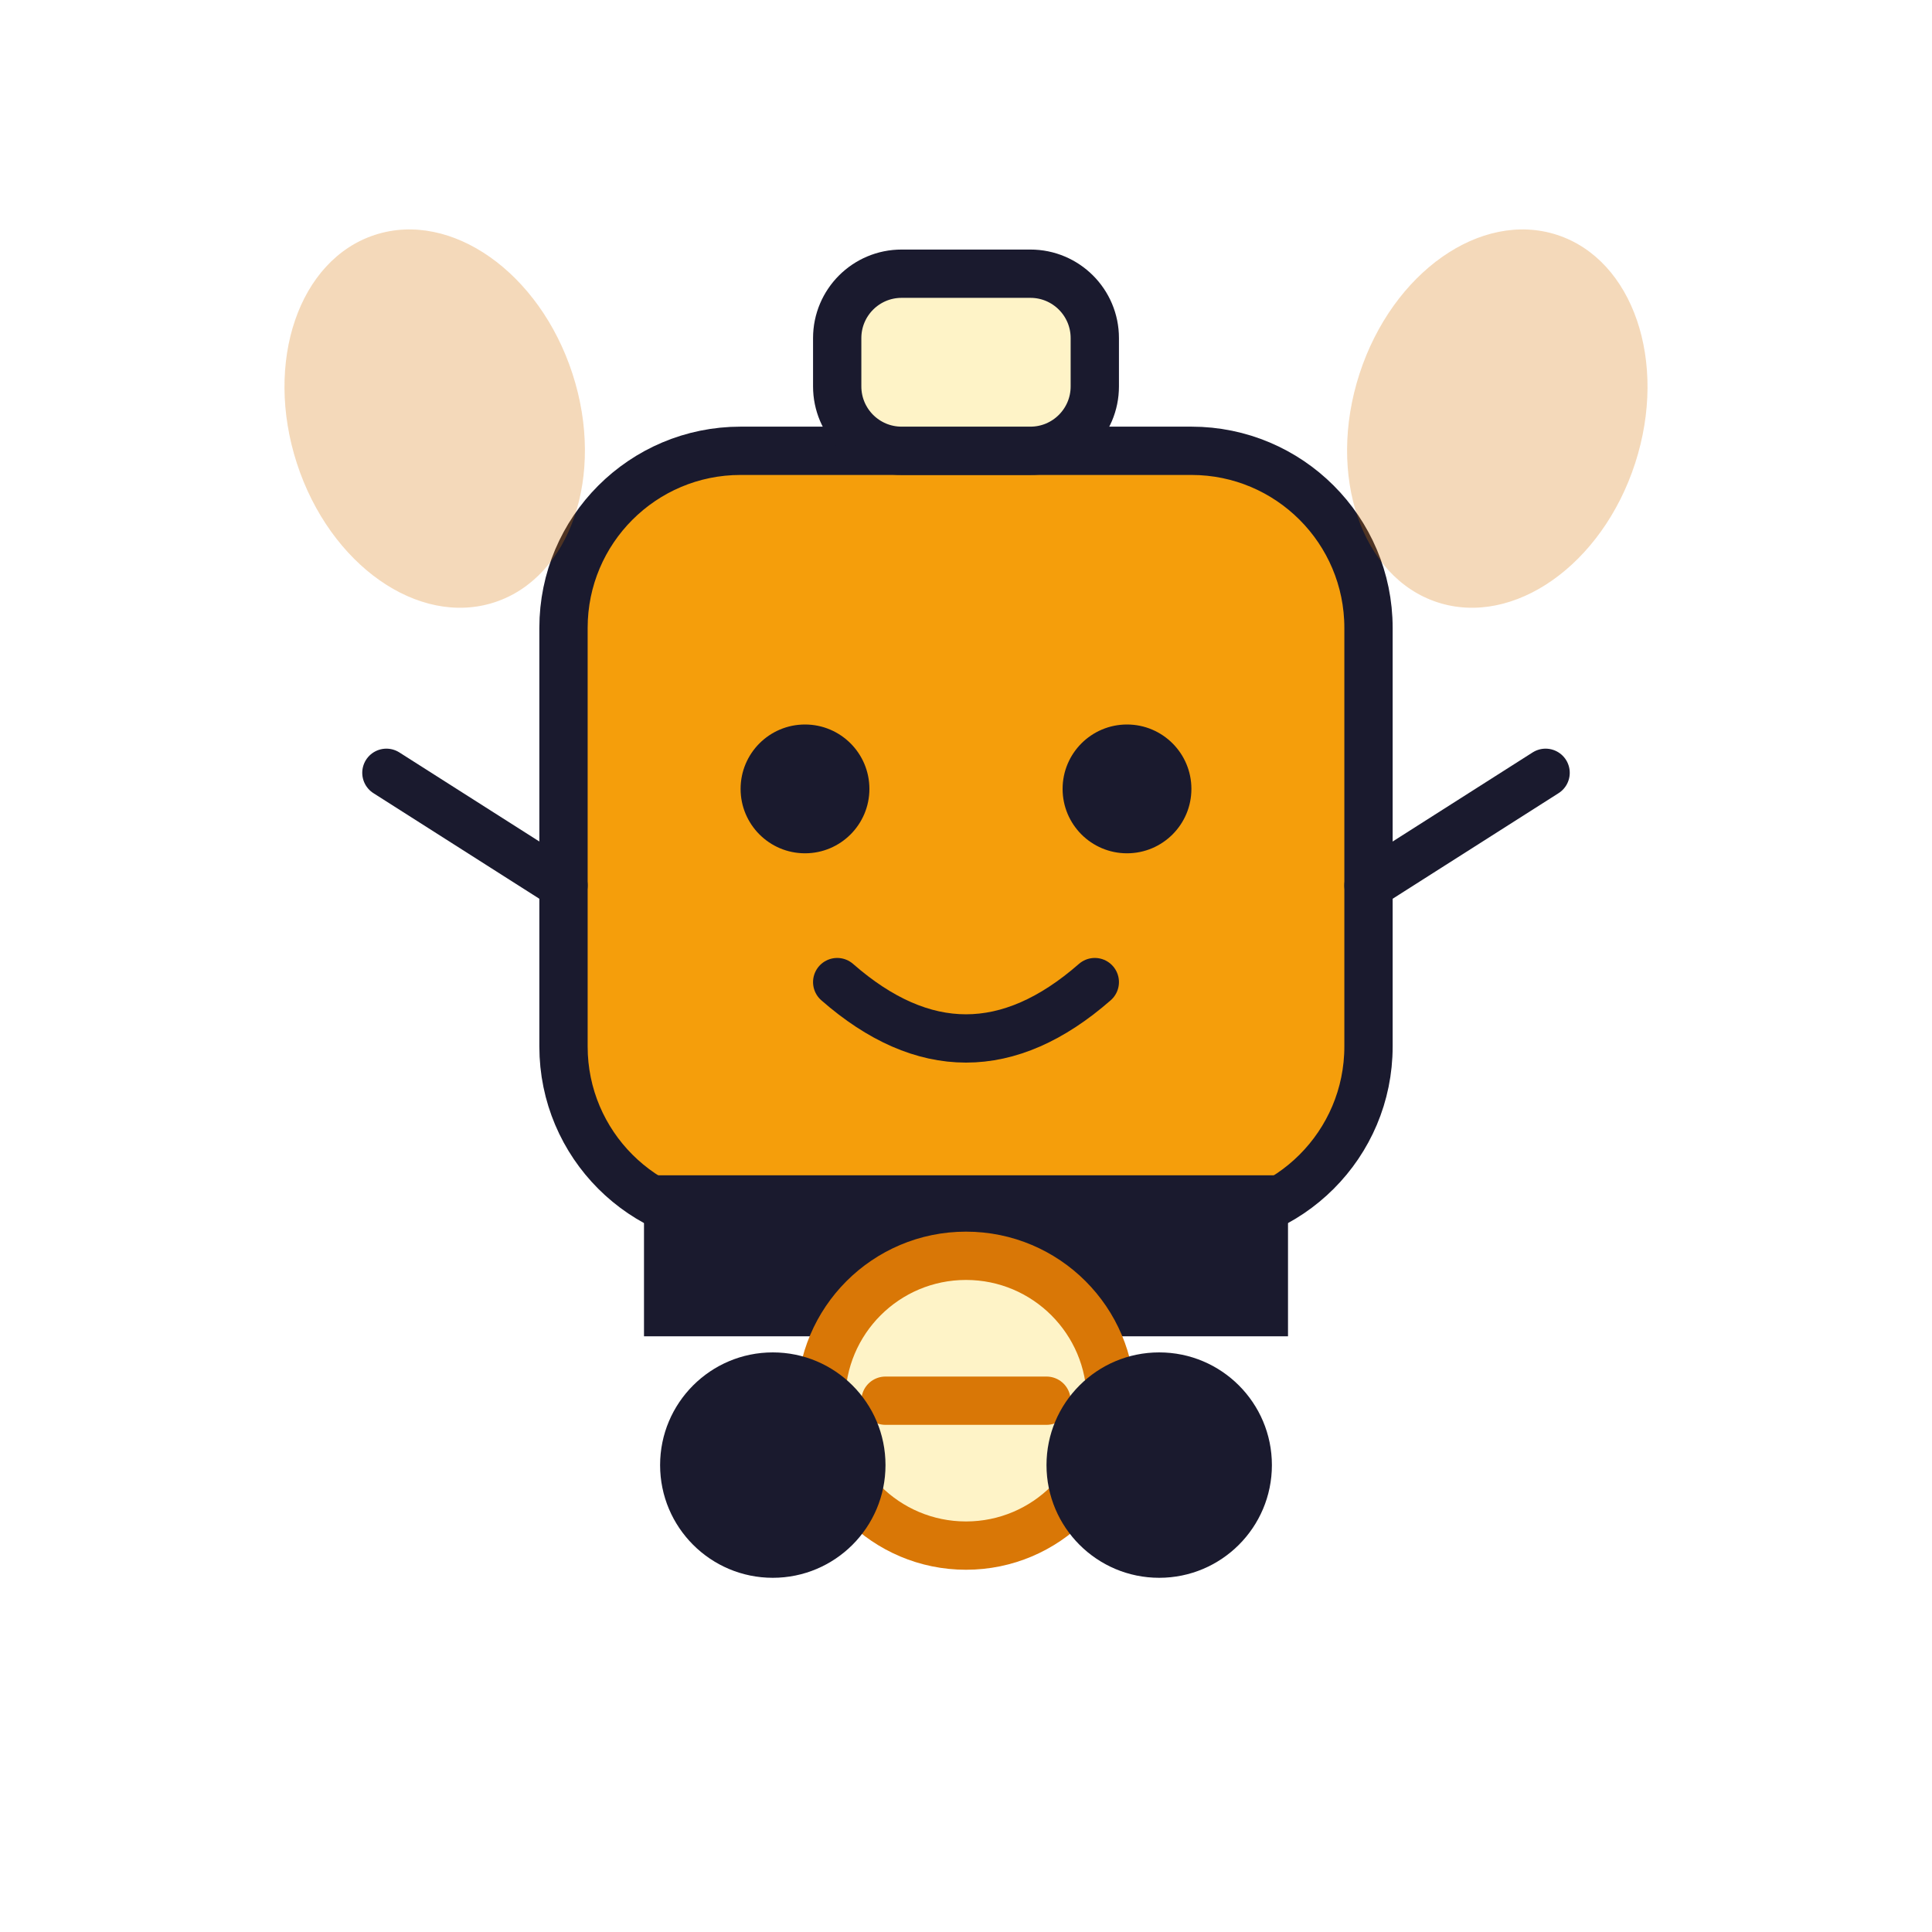
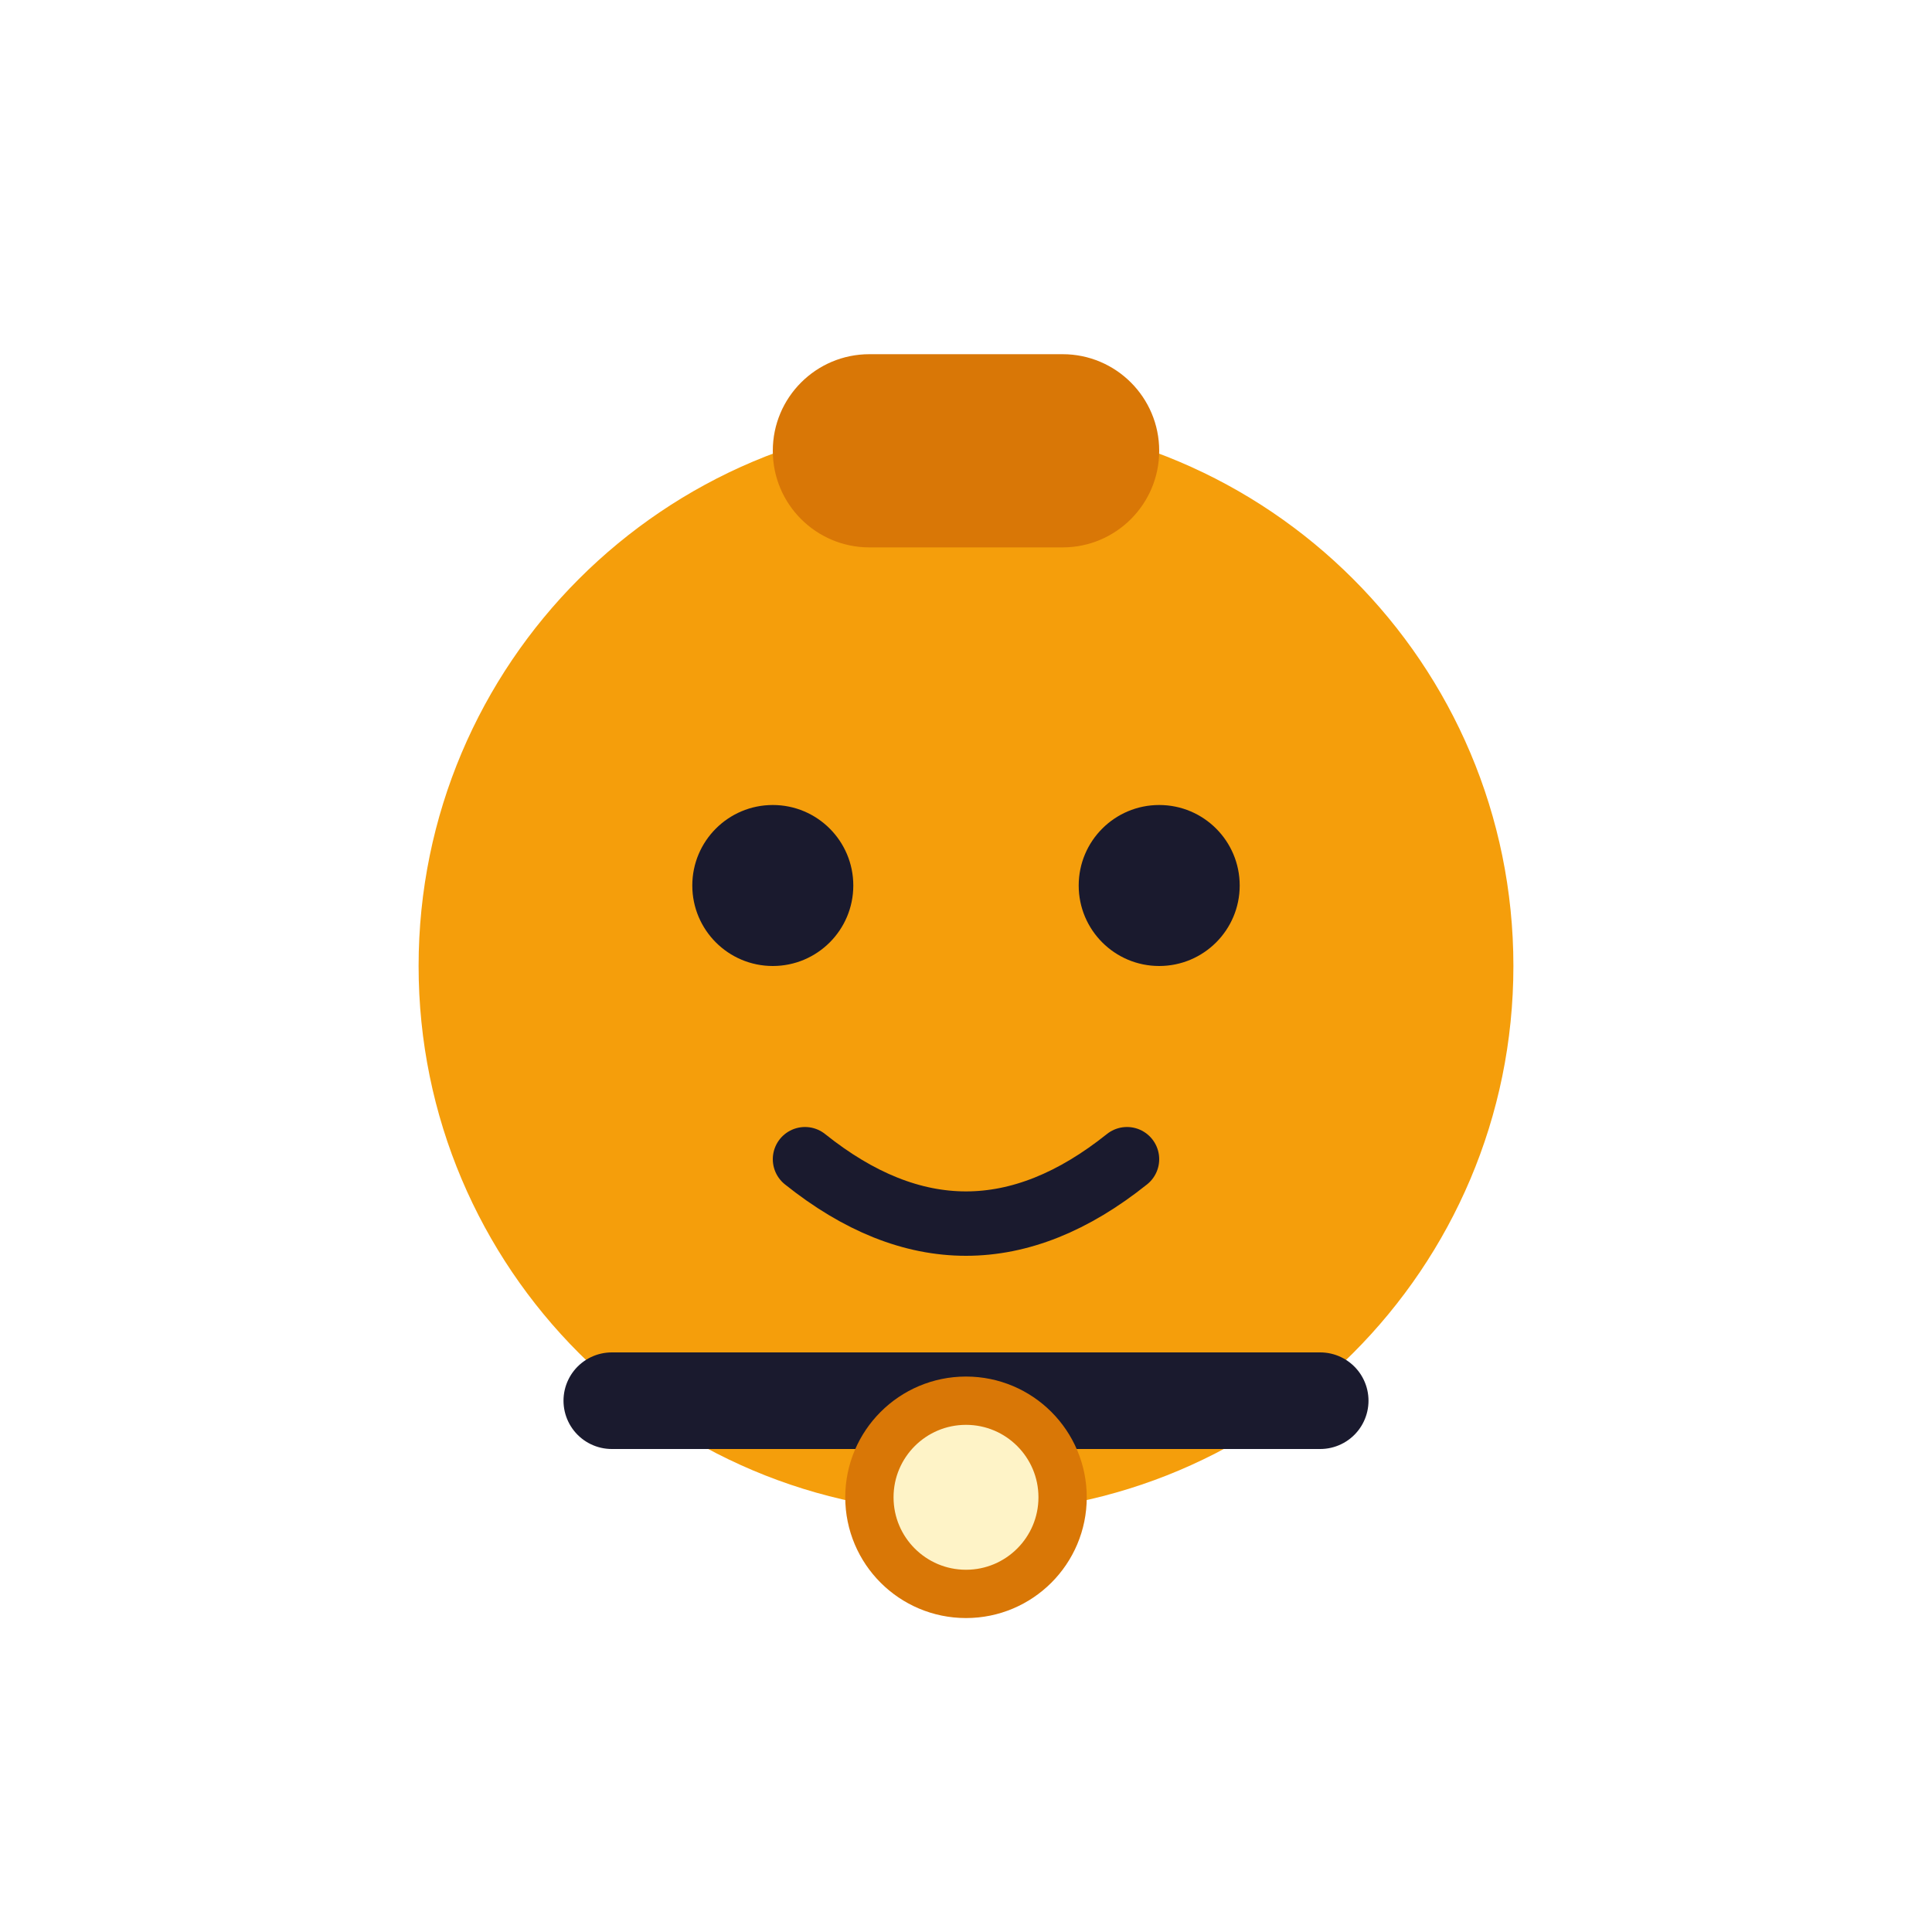
- <svg xmlns="http://www.w3.org/2000/svg" viewBox="0 0 120 120" role="img" aria-labelledby="title desc">
-   <rect x="35" y="28" width="50" height="48" rx="11" fill="#f59e0b" stroke="#1a1a2e" stroke-width="3" />
-   <rect x="52" y="17" width="16" height="11" rx="4" fill="#fef3c7" stroke="#1a1a2e" stroke-width="3" />
-   <circle cx="50" cy="49" r="4" fill="#1a1a2e" />
-   <circle cx="70" cy="49" r="4" fill="#1a1a2e" />
-   <path d="M52 61 Q60 68 68 61" fill="none" stroke="#1a1a2e" stroke-width="3" stroke-linecap="round" />
-   <path d="M40 73 H80 V83 H40 Z" fill="#1a1a2e" />
-   <circle cx="60" cy="87" r="9" fill="#fef3c7" stroke="#d97706" stroke-width="3" />
-   <path d="M55 87 H65" stroke="#d97706" stroke-width="3" stroke-linecap="round" />
-   <path d="M35 55 L24 48" stroke="#1a1a2e" stroke-width="3" stroke-linecap="round" />
-   <path d="M85 55 L96 48" stroke="#1a1a2e" stroke-width="3" stroke-linecap="round" />
-   <circle cx="48" cy="91" r="7" fill="#1a1a2e" />
-   <circle cx="72" cy="91" r="7" fill="#1a1a2e" />
-   <ellipse cx="27" cy="26" rx="9" ry="12" fill="#d97706" opacity=".28" transform="rotate(-18 27 26)" />
-   <ellipse cx="93" cy="26" rx="9" ry="12" fill="#d97706" opacity=".28" transform="rotate(18 93 26)" />
+ <svg xmlns="http://www.w3.org/2000/svg" viewBox="0 0 120 120" role="img">
+   <circle cx="60" cy="60" r="34" fill="#f59e0b" />
+   <rect x="48" y="22" width="24" height="12" rx="6" fill="#d97706" />
+   <circle cx="48" cy="55" r="5" fill="#1a1a2e" />
+   <circle cx="72" cy="55" r="5" fill="#1a1a2e" />
+   <path d="M50 72 Q60 80 70 72" fill="none" stroke="#1a1a2e" stroke-width="4" stroke-linecap="round" />
+   <path d="M38 87 H82" stroke="#1a1a2e" stroke-width="6" stroke-linecap="round" />
+   <circle cx="60" cy="93" r="6" fill="#fef3c7" stroke="#d97706" stroke-width="3" />
</svg>
